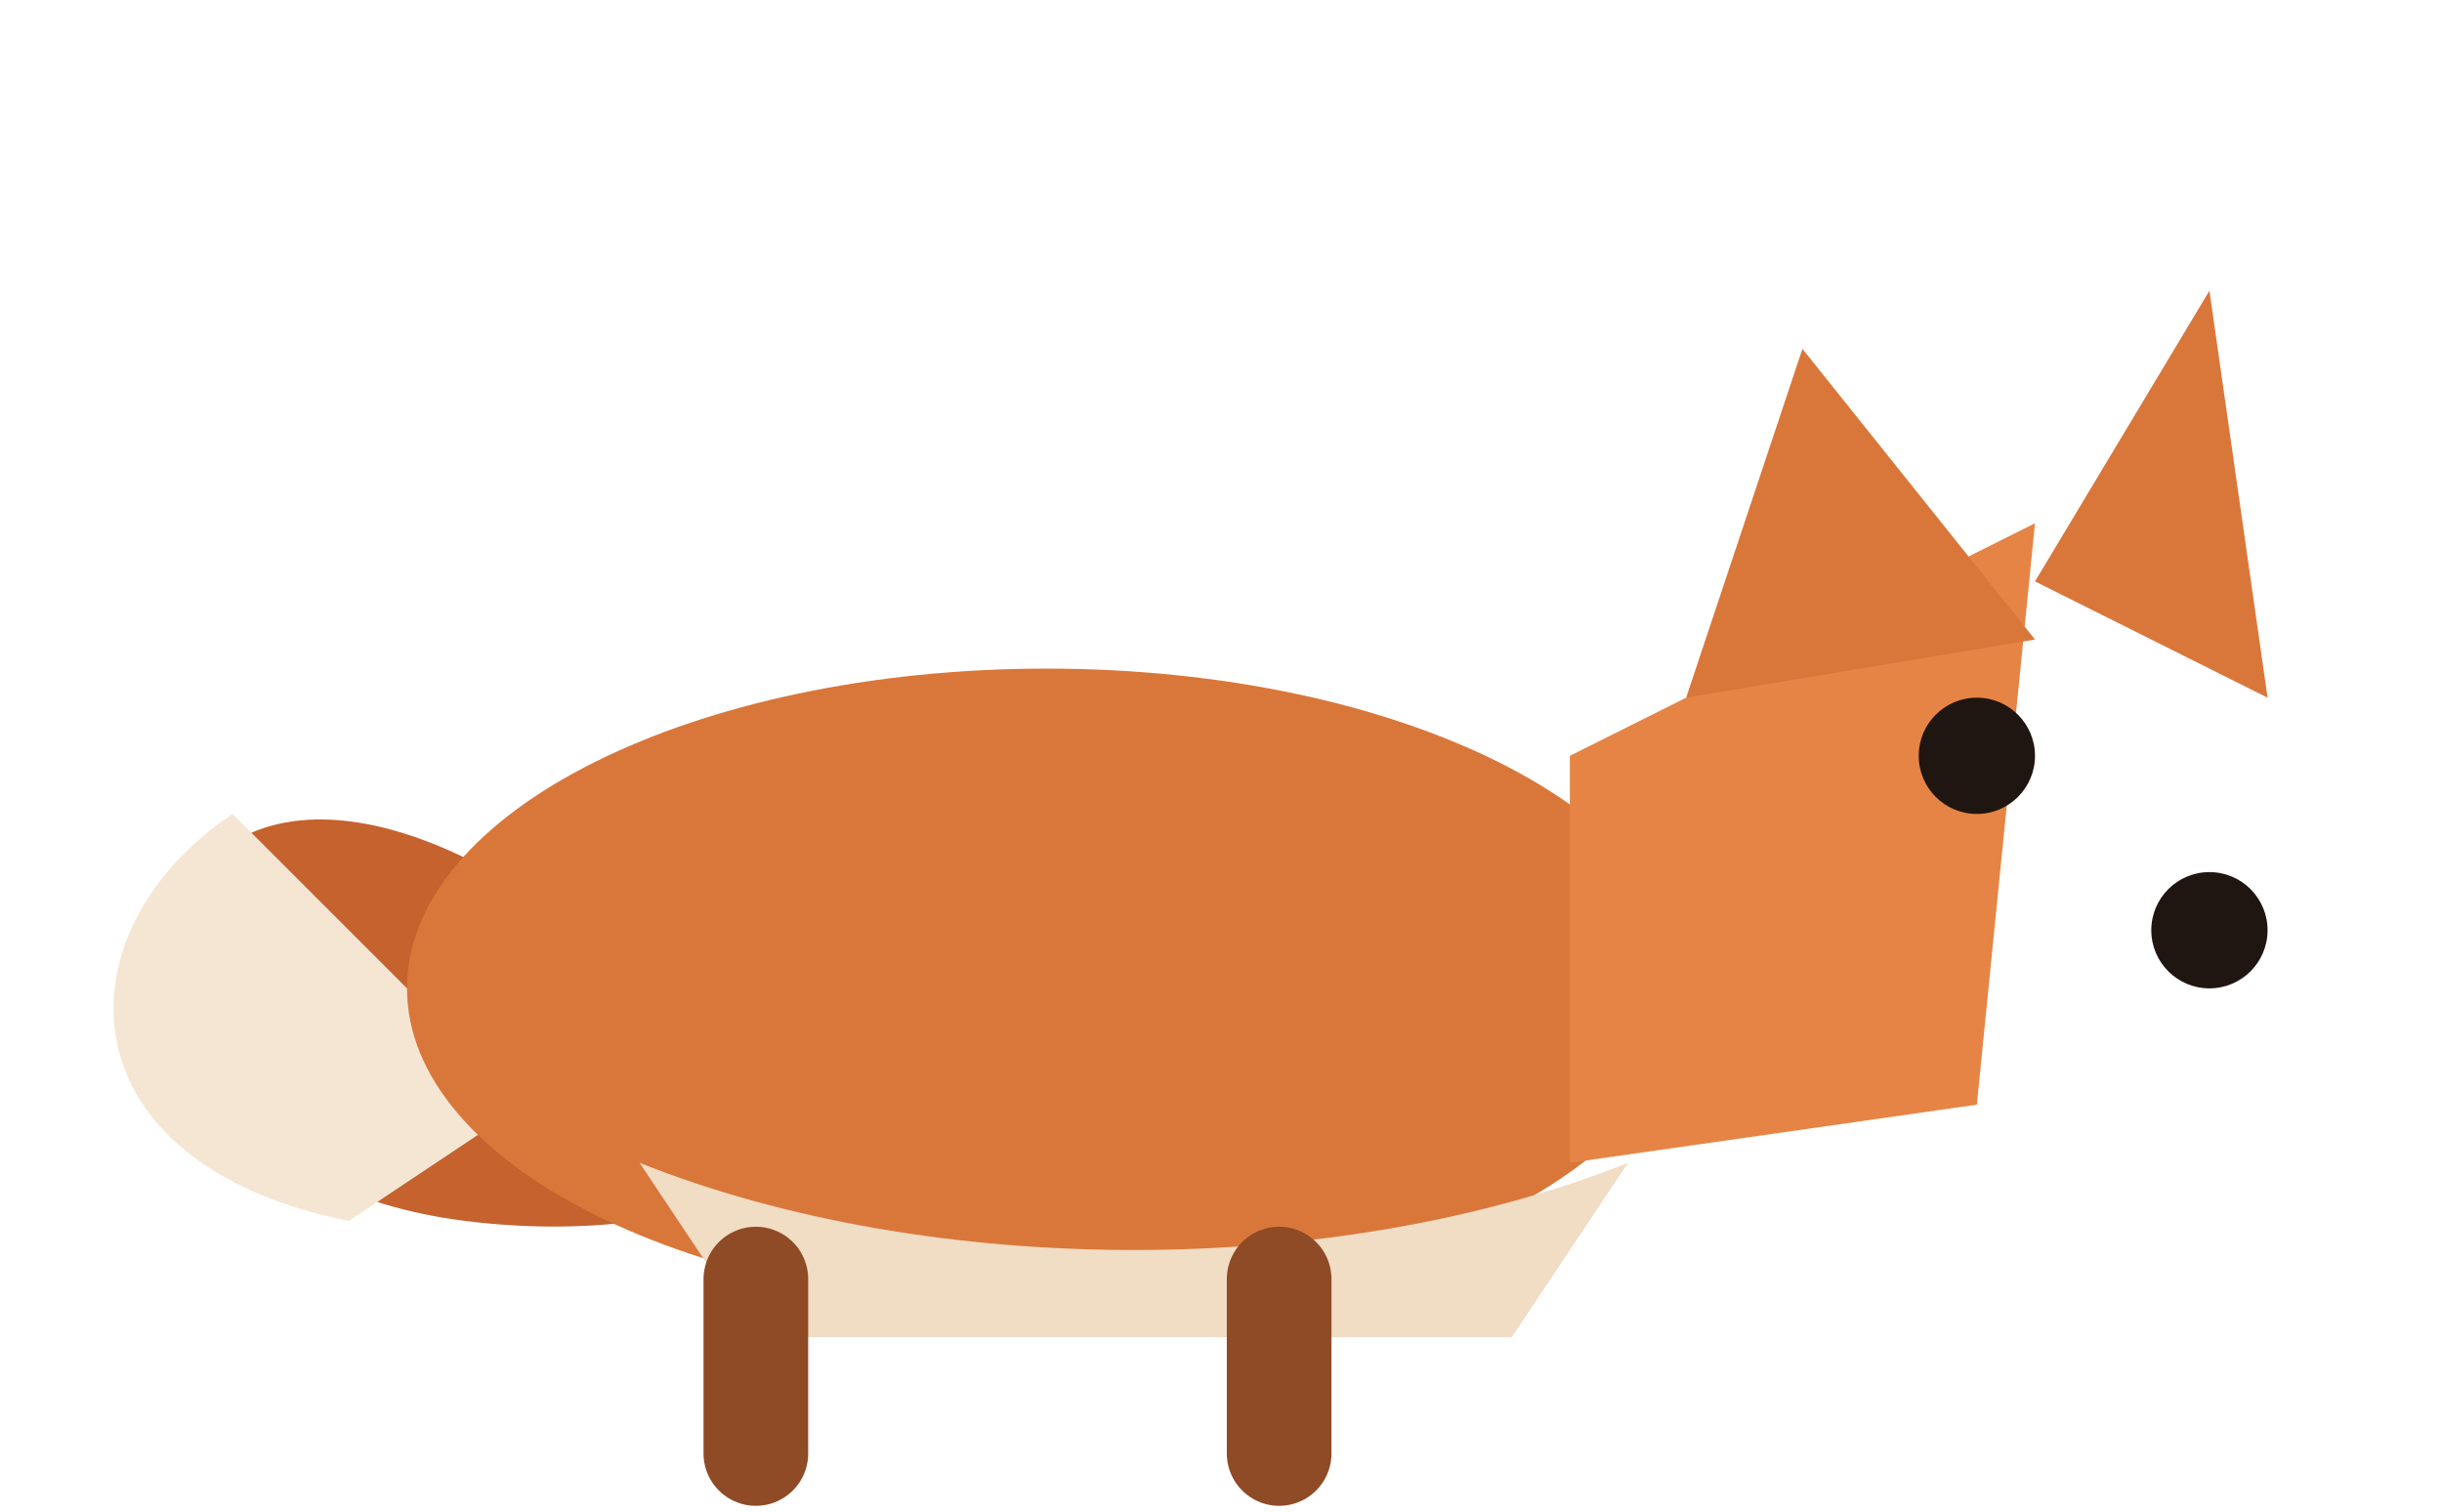
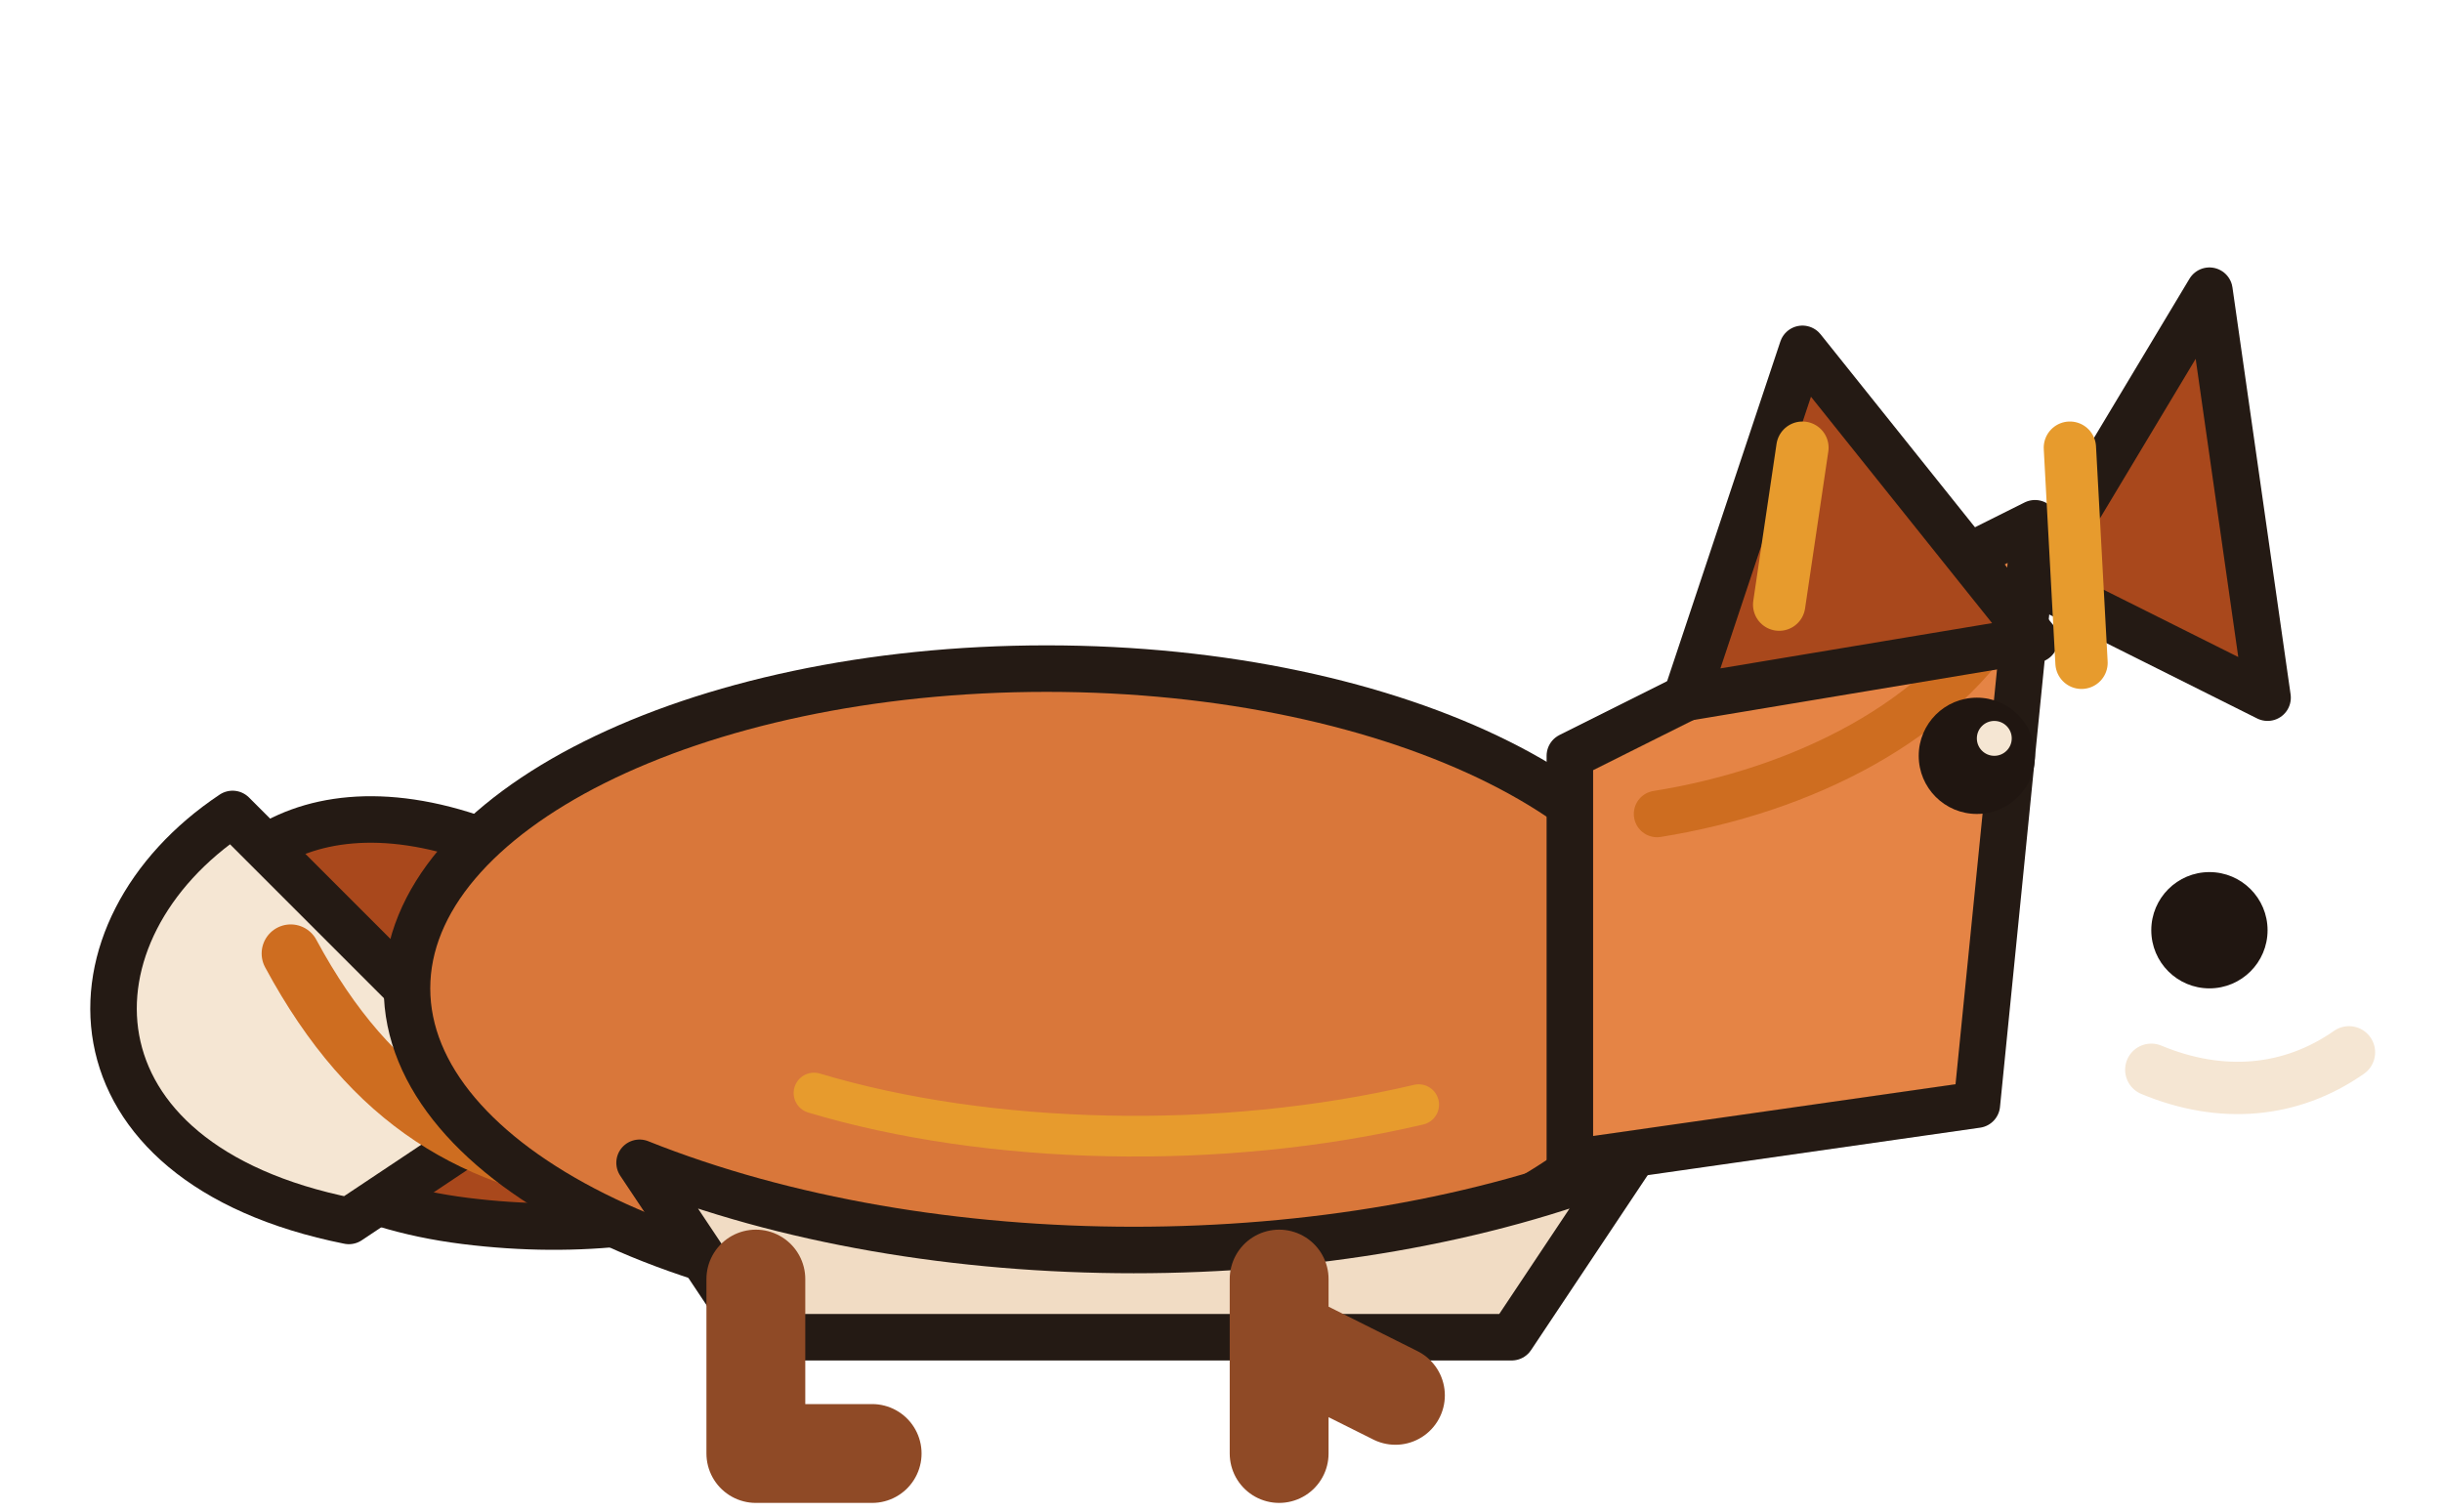
<svg xmlns="http://www.w3.org/2000/svg" width="42" height="26" viewBox="0 0 42 26">
-   <g stroke-linejoin="round">
-     <path d="M10 16C2 10 0 20 8 21c4 .5 7-1 9-3z" fill="#c5622e" />
+   <g stroke="#241a14" stroke-width="0.8" stroke-linejoin="round" stroke-linecap="round">
+     <path d="M11 16C3 10 0 20 8 21c4 .5 7-1 9-3z" fill="#a9481c" />
    <path d="M4 14c-3 2-3 6 2 7l3-2z" fill="#f5e6d3" />
+     <path d="M5 16.4c1.4 2.6 3.2 3.6 5.6 3.9" fill="none" stroke="#ce6d20" stroke-width="1" />
    <ellipse cx="18" cy="17" rx="11" ry="5.5" fill="#d9773a" />
    <path d="M11 20c5 2 12 2 17 0l-2 3H13z" fill="#f1dcc4" />
+     <path d="M14 18.8c3 .9 7 1 10.4.2" fill="none" stroke="#e79b2d" stroke-width="0.7" />
    <path d="M27 13 35 9l-1 10-7 1z" fill="#e58445" />
-     <path d="M29 12 31 6l4 5zM35 10l3-5 1 7z" fill="#d9773a" />
-     <circle cx="34" cy="13" r="1" fill="#201611" />
-     <circle cx="38" cy="16" r="1" fill="#201611" />
-     <path d="M13 22v3m9-3v3" stroke="#8f4a26" stroke-width="1.8" stroke-linecap="round" />
+     <path d="M28.5 14c2.5-.4 4.9-1.6 6-3.5" fill="none" stroke="#ce6d20" stroke-width="0.8" />
+     <path d="M29 12 31 6l4 5zM35 10l3-5 1 7z" fill="#a9481c" />
+     <path d="M30.6 10.4 31 7.7m4.6 0 .2 3.7" fill="none" stroke="#e79b2d" stroke-width="0.9" />
+     <circle cx="34" cy="13" r="1" fill="#201611" stroke="none" />
+     <circle cx="38" cy="16" r="1" fill="#201611" stroke="none" />
+     <circle cx="34.3" cy="12.7" r="0.3" fill="#f5e6d3" stroke="none" />
+     <path d="M37 18.4c1.2.5 2.4.4 3.4-.3" fill="none" stroke="#f5e6d3" stroke-width="0.9" />
+     <path d="M13 22v3m9-3v3m-9 0h2m7-2 2 1" fill="none" stroke="#8f4a26" stroke-width="1.7" />
  </g>
</svg>
